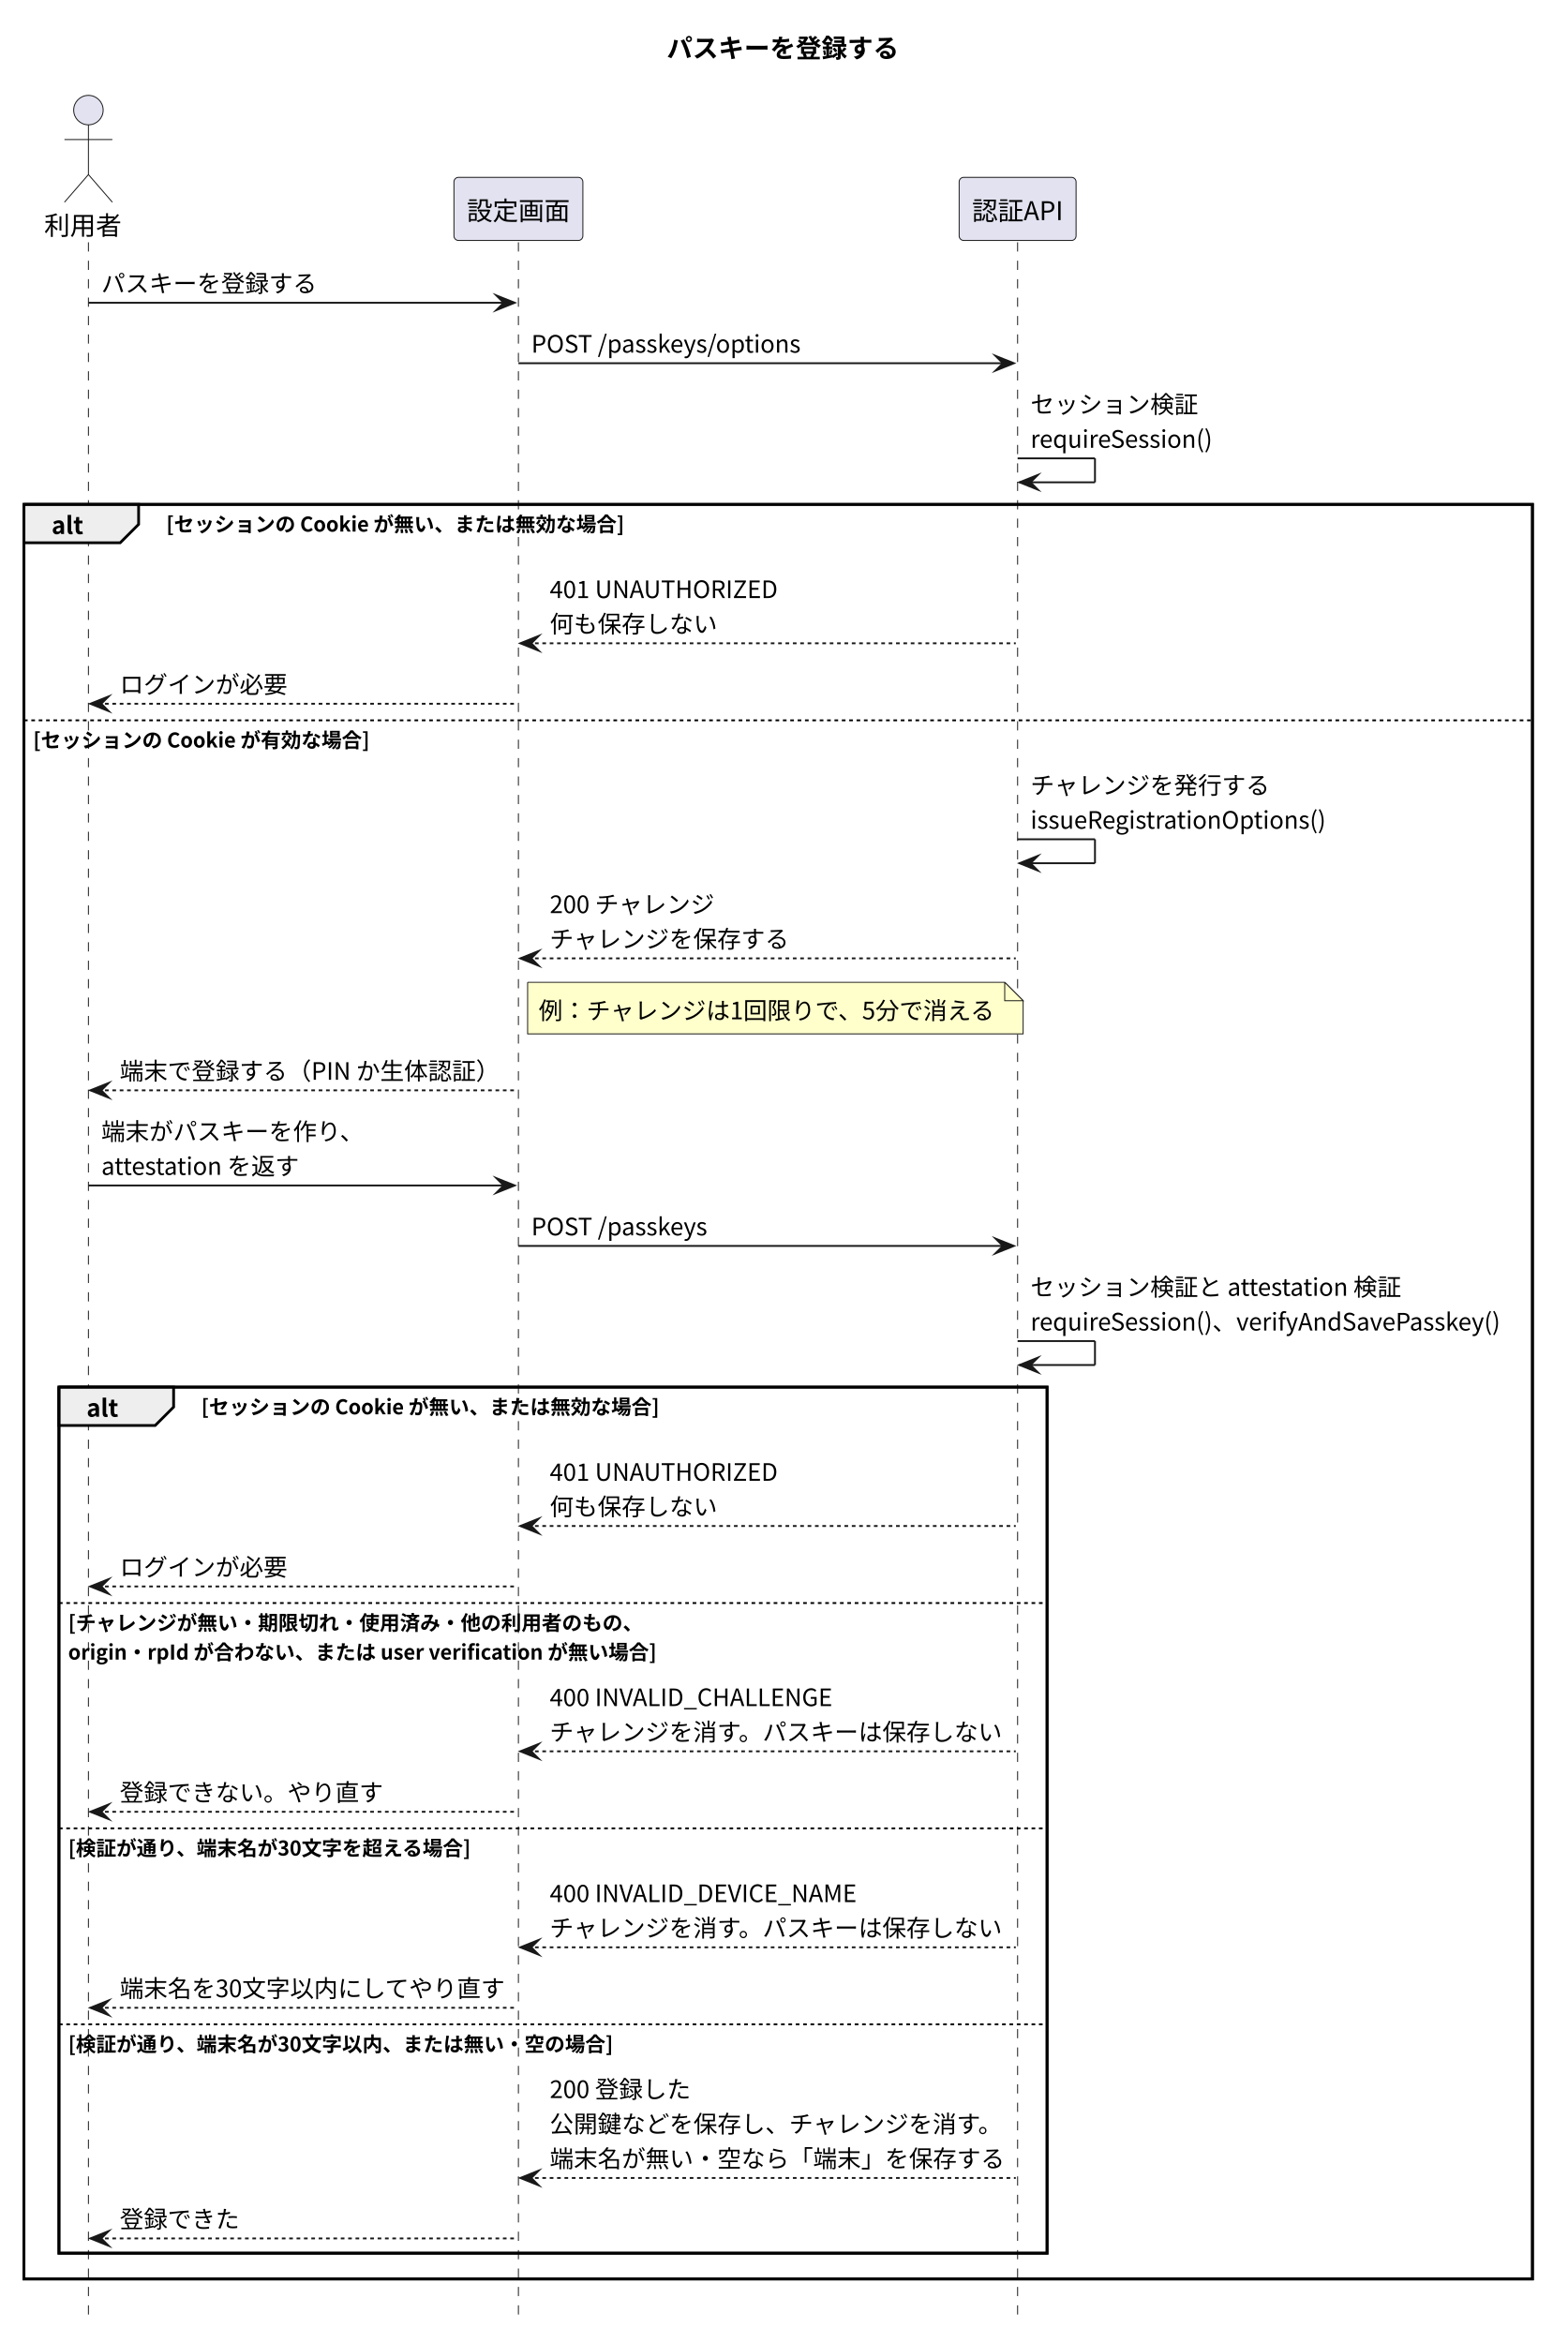
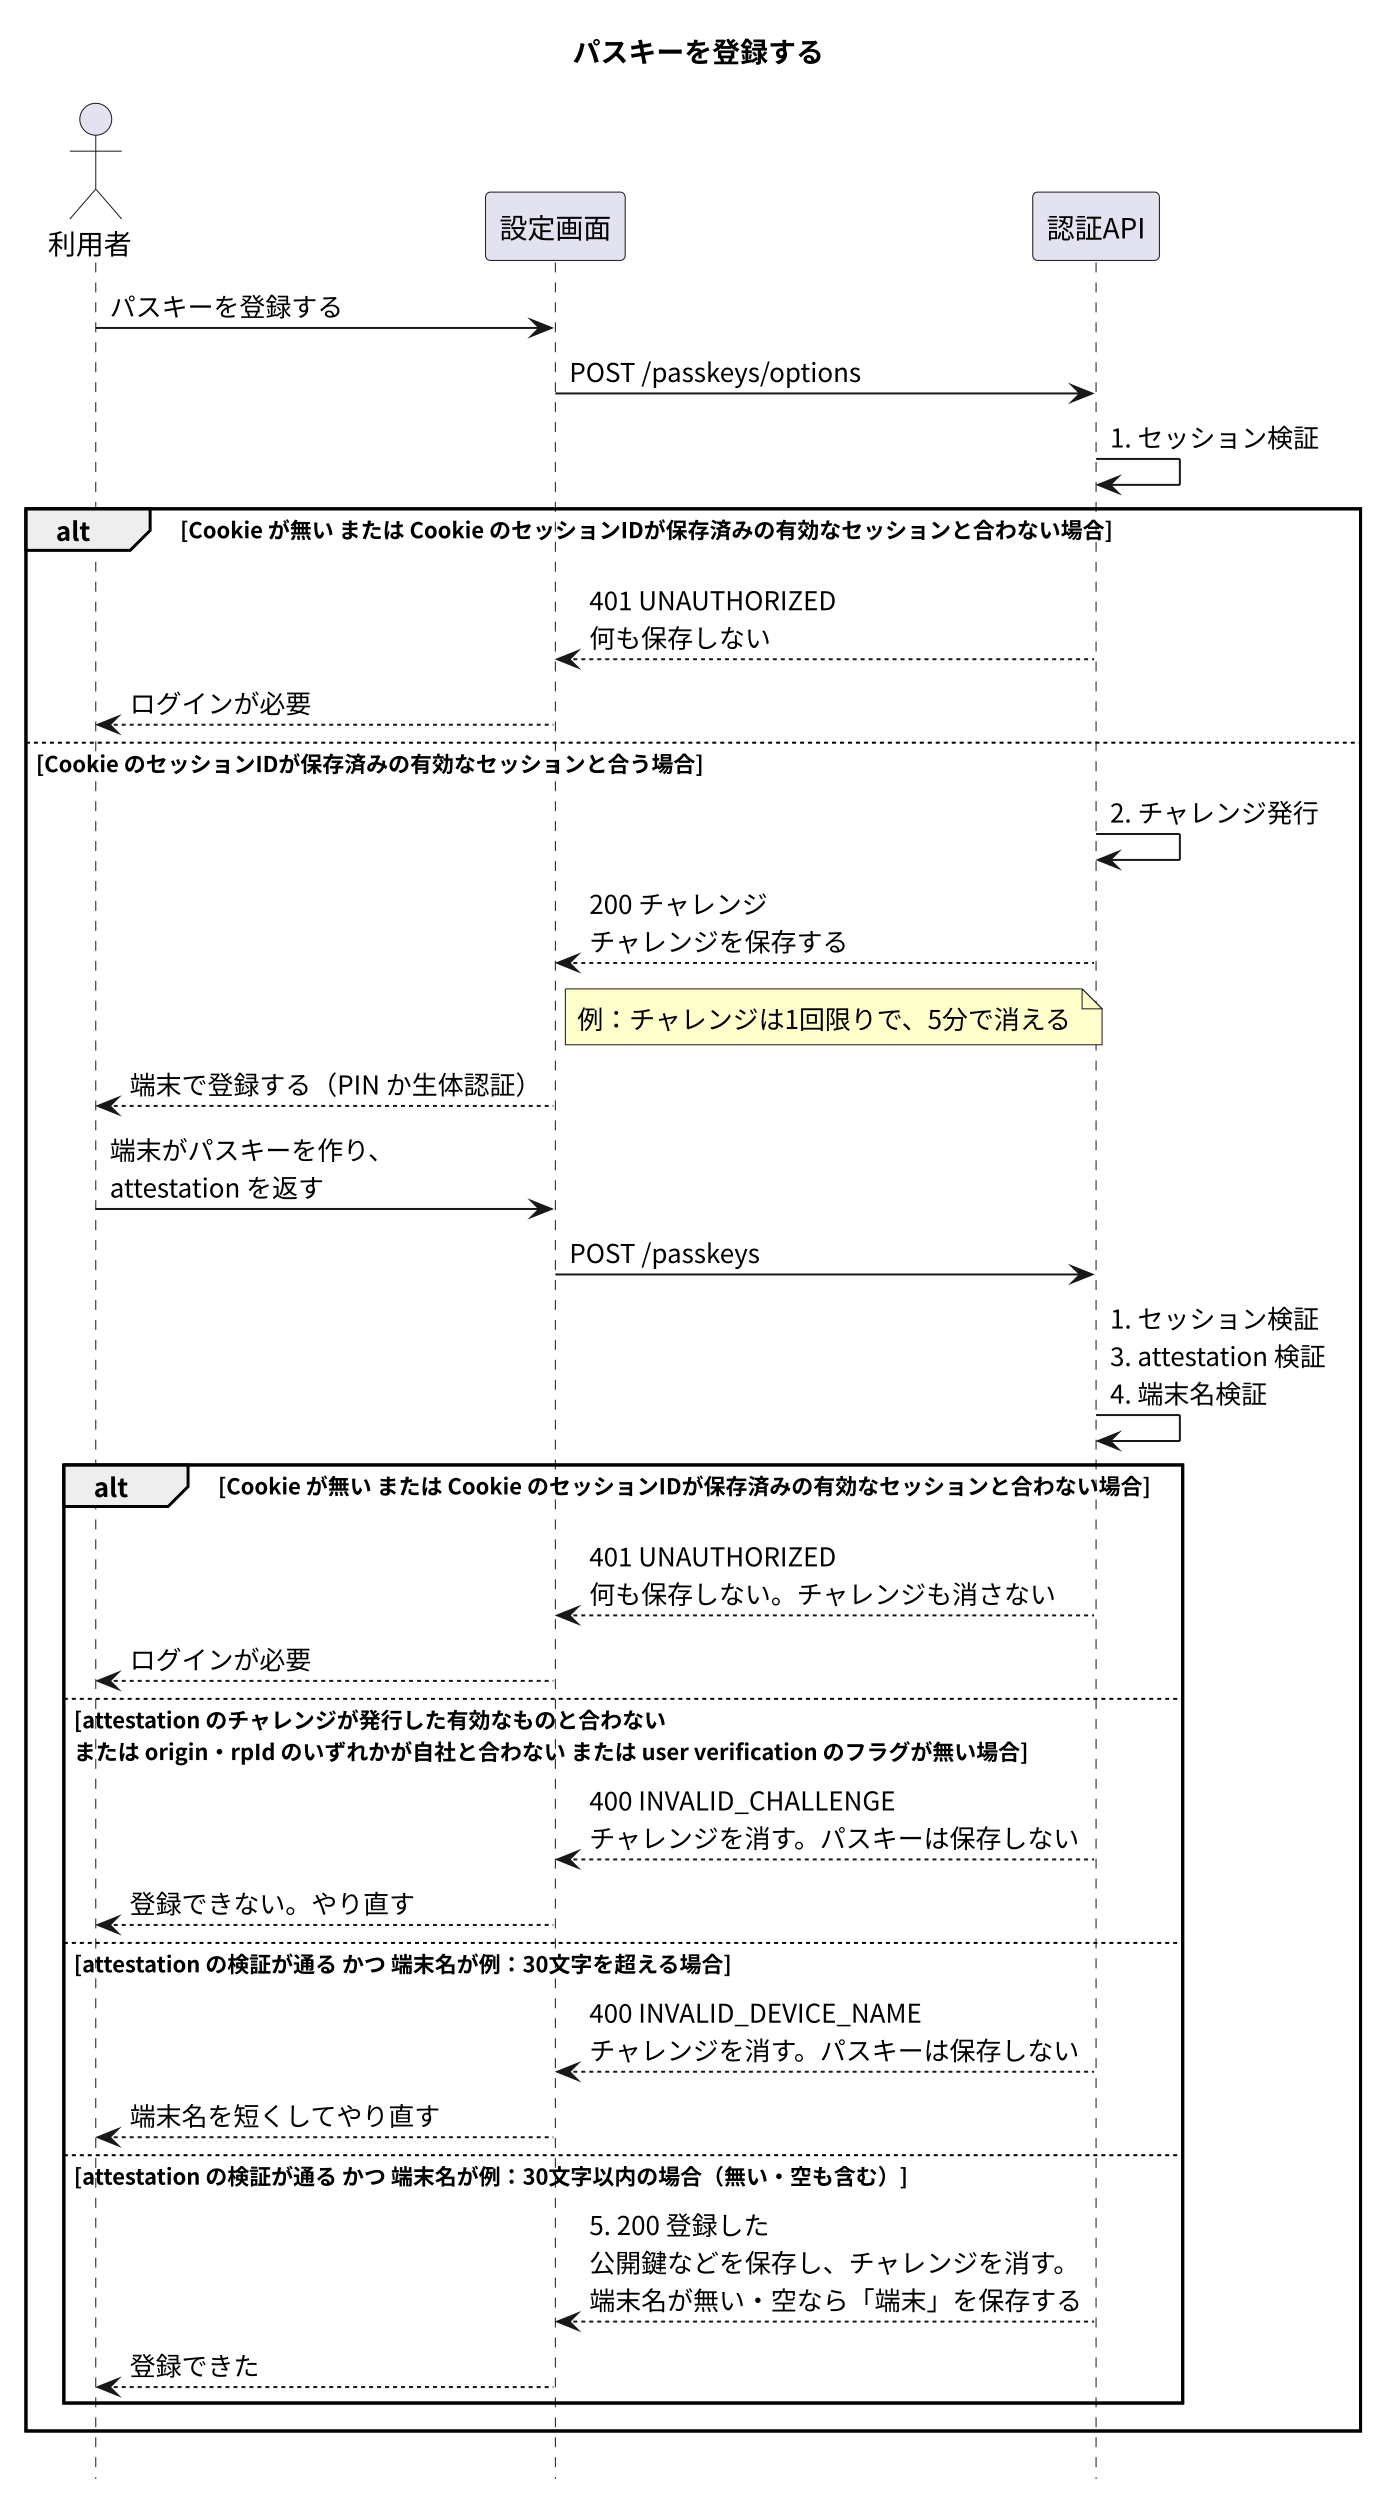
- <svg xmlns="http://www.w3.org/2000/svg" version="1.1" data-diagram-type="SEQUENCE" style="width:851px;height:1272px;background:#FFFFFF;" width="851px" height="1272px" viewBox="0 0 851 1272" zoomAndPan="magnify" preserveAspectRatio="none" contentStyleType="text/css">
+ <svg xmlns="http://www.w3.org/2000/svg" version="1.1" data-diagram-type="SEQUENCE" style="width:701px;height:1253px;background:#FFFFFF;" width="701px" height="1253px" viewBox="0 0 701 1253" zoomAndPan="magnify" preserveAspectRatio="none" contentStyleType="text/css">
  <defs />
  <g font-family="sans-serif" lengthAdjust="spacing">
    <g class="title" data-source-line="7">
-       <text x="361.961" y="31.24" fill="#000" font-size="14" textLength="125.999" font-weight="700" font-family="'Noto Sans CJK JP'">パスキーを登録する</text>
+       <text x="286.957" y="31.24" fill="#000" font-size="14" textLength="125.999" font-weight="700" font-family="'Noto Sans CJK JP'">パスキーを登録する</text>
    </g>
-     <rect x="13" y="273.84" width="818.921" height="963.392" fill="none" style="stroke:#000;stroke-width:1.5;" />
-     <rect x="32" y="753.056" width="536.431" height="470.176" fill="none" style="stroke:#000;stroke-width:1.5;" />
+     <rect x="13" y="255.016" width="668.914" height="963.392" fill="none" style="stroke:#000;stroke-width:1.5;" />
+     <rect x="32" y="734.232" width="560.77" height="470.176" fill="none" style="stroke:#000;stroke-width:1.5;" />
    <g class="participant-lifeline" data-qualified-name="User" data-entity-uid="part1" id="part1-lifeline" data-source-line="9">
      <g>
-         <rect x="44.5" y="131.544" width="8" height="1129.688" fill="#000" fill-opacity="0" />
-         <line x1="48" y1="131.544" x2="48" y2="1261.232" style="stroke:#181818;stroke-width:0.5;stroke-dasharray:5,5;" />
+         <rect x="44.5" y="131.544" width="8" height="1110.864" fill="#000" fill-opacity="0" />
+         <line x1="48" y1="131.544" x2="48" y2="1242.408" style="stroke:#181818;stroke-width:0.5;stroke-dasharray:5,5;" />
      </g>
    </g>
    <g class="participant-lifeline" data-qualified-name="Screen" data-entity-uid="part2" id="part2-lifeline" data-source-line="10">
      <g>
-         <rect x="277.93" y="131.544" width="8" height="1129.688" fill="#000" fill-opacity="0" />
-         <line x1="281.43" y1="131.544" x2="281.43" y2="1261.232" style="stroke:#181818;stroke-width:0.5;stroke-dasharray:5,5;" />
+         <rect x="274.849" y="131.544" width="8" height="1110.864" fill="#000" fill-opacity="0" />
+         <line x1="278.349" y1="131.544" x2="278.349" y2="1242.408" style="stroke:#181818;stroke-width:0.5;stroke-dasharray:5,5;" />
      </g>
    </g>
    <g class="participant-lifeline" data-qualified-name="API" data-entity-uid="part3" id="part3-lifeline" data-source-line="11">
      <g>
-         <rect x="548.931" y="131.544" width="8" height="1129.688" fill="#000" fill-opacity="0" />
-         <line x1="552.431" y1="131.544" x2="552.431" y2="1261.232" style="stroke:#181818;stroke-width:0.5;stroke-dasharray:5,5;" />
+         <rect x="545.85" y="131.544" width="8" height="1110.864" fill="#000" fill-opacity="0" />
+         <line x1="549.35" y1="131.544" x2="549.35" y2="1242.408" style="stroke:#181818;stroke-width:0.5;stroke-dasharray:5,5;" />
      </g>
    </g>
    <g class="participant participant-head" data-qualified-name="User" data-entity-uid="part1" id="part1-head" data-source-line="9">
      <text x="24" y="127.512" fill="#000" font-size="14" textLength="42" font-family="'Noto Sans CJK JP'">利用者</text>
      <ellipse cx="48" cy="59.772" rx="8" ry="8" fill="#E2E2F0" style="stroke:#181818;stroke-width:0.5;" />
      <path d="M48,67.772 L48,94.772 M35,75.772 L61,75.772 M48,94.772 L35,109.772 M48,94.772 L61,109.772" style="stroke:#181818;stroke-width:0.5;" fill="none" />
    </g>
    <g class="participant participant-head" data-qualified-name="Screen" data-entity-uid="part2" id="part2-head" data-source-line="10">
-       <rect x="246.43" y="96.272" width="70" height="34.272" fill="#E2E2F0" style="stroke:#181818;stroke-width:0.5;" rx="2.5" ry="2.5" />
-       <text x="253.43" y="119.512" fill="#000" font-size="14" textLength="56" font-family="'Noto Sans CJK JP'">設定画面</text>
+       <rect x="243.349" y="96.272" width="70" height="34.272" fill="#E2E2F0" style="stroke:#181818;stroke-width:0.5;" rx="2.5" ry="2.5" />
+       <text x="250.349" y="119.512" fill="#000" font-size="14" textLength="56" font-family="'Noto Sans CJK JP'">設定画面</text>
    </g>
    <g class="participant participant-head" data-qualified-name="API" data-entity-uid="part3" id="part3-head" data-source-line="11">
-       <rect x="520.693" y="96.272" width="63.476" height="34.272" fill="#E2E2F0" style="stroke:#181818;stroke-width:0.5;" rx="2.5" ry="2.5" />
-       <text x="527.693" y="119.512" fill="#000" font-size="14" textLength="49.476" font-family="'Noto Sans CJK JP'">認証API</text>
+       <rect x="517.612" y="96.272" width="63.476" height="34.272" fill="#E2E2F0" style="stroke:#181818;stroke-width:0.5;" rx="2.5" ry="2.5" />
+       <text x="524.612" y="119.512" fill="#000" font-size="14" textLength="49.476" font-family="'Noto Sans CJK JP'">認証API</text>
    </g>
    <g class="message" data-entity-1="part1" data-entity-2="part2" id="msg1" data-source-line="13">
-       <polygon points="269.43,160.368,279.43,164.368,269.43,168.368,273.43,164.368" fill="#181818" style="stroke:#181818;stroke-width:1;stroke-linejoin:miter;stroke-miterlimit:10;" />
-       <line x1="48" y1="164.368" x2="275.43" y2="164.368" style="stroke:#181818;stroke-width:1;" />
+       <polygon points="266.349,160.368,276.349,164.368,266.349,168.368,270.349,164.368" fill="#181818" style="stroke:#181818;stroke-width:1;stroke-linejoin:miter;stroke-miterlimit:10;" />
+       <line x1="48" y1="164.368" x2="272.349" y2="164.368" style="stroke:#181818;stroke-width:1;" />
      <text x="55" y="158.624" fill="#000" font-size="13" textLength="117" font-family="'Noto Sans CJK JP'">パスキーを登録する</text>
    </g>
    <g class="message" data-entity-1="part2" data-entity-2="part3" id="msg2" data-source-line="14">
-       <polygon points="540.431,193.192,550.431,197.192,540.431,201.192,544.431,197.192" fill="#181818" style="stroke:#181818;stroke-width:1;stroke-linejoin:miter;stroke-miterlimit:10;" />
-       <line x1="281.43" y1="197.192" x2="546.431" y2="197.192" style="stroke:#181818;stroke-width:1;" />
-       <text x="288.43" y="191.448" fill="#000" font-size="13" textLength="147.602" font-family="'Noto Sans CJK JP'">POST /passkeys/options</text>
+       <polygon points="537.35,193.192,547.35,197.192,537.35,201.192,541.35,197.192" fill="#181818" style="stroke:#181818;stroke-width:1;stroke-linejoin:miter;stroke-miterlimit:10;" />
+       <line x1="278.349" y1="197.192" x2="543.35" y2="197.192" style="stroke:#181818;stroke-width:1;" />
+       <text x="285.349" y="191.448" fill="#000" font-size="13" textLength="147.602" font-family="'Noto Sans CJK JP'">POST /passkeys/options</text>
    </g>
    <g class="message" data-entity-1="part3" data-entity-2="part3" id="msg3" data-source-line="15">
-       <line x1="552.431" y1="248.84" x2="594.431" y2="248.84" style="stroke:#181818;stroke-width:1;" />
-       <line x1="594.431" y1="248.84" x2="594.431" y2="261.84" style="stroke:#181818;stroke-width:1;" />
-       <line x1="553.431" y1="261.84" x2="594.431" y2="261.84" style="stroke:#181818;stroke-width:1;" />
-       <polygon points="563.431,257.84,553.431,261.84,563.431,265.84,559.431,261.84" fill="#181818" style="stroke:#181818;stroke-width:1;stroke-linejoin:miter;stroke-miterlimit:10;" />
-       <text x="559.431" y="224.272" fill="#000" font-size="13" textLength="91" font-family="'Noto Sans CJK JP'">セッション検証</text>
-       <text x="559.431" y="243.096" fill="#000" font-size="13" textLength="99.307" font-family="'Noto Sans CJK JP'">requireSession()</text>
+       <line x1="549.35" y1="230.016" x2="591.35" y2="230.016" style="stroke:#181818;stroke-width:1;" />
+       <line x1="591.35" y1="230.016" x2="591.35" y2="243.016" style="stroke:#181818;stroke-width:1;" />
+       <line x1="550.35" y1="243.016" x2="591.35" y2="243.016" style="stroke:#181818;stroke-width:1;" />
+       <polygon points="560.35,239.016,550.35,243.016,560.35,247.016,556.35,243.016" fill="#181818" style="stroke:#181818;stroke-width:1;stroke-linejoin:miter;stroke-miterlimit:10;" />
+       <text x="556.35" y="224.272" fill="#000" font-size="13" textLength="104.741" font-family="'Noto Sans CJK JP'">1. セッション検証</text>
    </g>
-     <path d="M13,273.84 L75.251,273.84 L75.251,284.664 L65.251,294.664 L13,294.664 L13,273.84" style="stroke:#000;stroke-width:1.5;" fill="#EEE" />
-     <rect x="13" y="273.84" width="818.921" height="963.392" fill="none" style="stroke:#000;stroke-width:1.5;" />
-     <text x="28" y="289.92" fill="#000" font-size="13" textLength="17.251" font-weight="700" font-family="'Noto Sans CJK JP'">alt</text>
-     <text x="90.251" y="288.6" fill="#000" font-size="11" textLength="248.675" font-weight="700" font-family="'Noto Sans CJK JP'">[セッションの Cookie が無い、または無効な場合]</text>
+     <path d="M13,255.016 L75.251,255.016 L75.251,265.84 L65.251,275.84 L13,275.84 L13,255.016" style="stroke:#000;stroke-width:1.5;" fill="#EEE" />
+     <rect x="13" y="255.016" width="668.914" height="963.392" fill="none" style="stroke:#000;stroke-width:1.5;" />
+     <text x="28" y="271.096" fill="#000" font-size="13" textLength="17.251" font-weight="700" font-family="'Noto Sans CJK JP'">alt</text>
+     <text x="90.251" y="269.776" fill="#000" font-size="11" textLength="467.519" font-weight="700" font-family="'Noto Sans CJK JP'">[Cookie が無い または Cookie のセッションIDが保存済みの有効なセッションと合わない場合]</text>
    <g class="message" data-entity-1="part3" data-entity-2="part2" id="msg4" data-source-line="17">
-       <polygon points="292.43,345.24,282.43,349.24,292.43,353.24,288.43,349.24" fill="#181818" style="stroke:#181818;stroke-width:1;stroke-linejoin:miter;stroke-miterlimit:10;" />
-       <line x1="286.43" y1="349.24" x2="551.431" y2="349.24" style="stroke:#181818;stroke-width:1;stroke-dasharray:2,2;" />
-       <text x="298.43" y="324.672" fill="#000" font-size="13" textLength="124.007" font-family="'Noto Sans CJK JP'">401 UNAUTHORIZED</text>
-       <text x="298.43" y="343.496" fill="#000" font-size="13" textLength="91" font-family="'Noto Sans CJK JP'">何も保存しない</text>
+       <polygon points="289.349,326.416,279.349,330.416,289.349,334.416,285.349,330.416" fill="#181818" style="stroke:#181818;stroke-width:1;stroke-linejoin:miter;stroke-miterlimit:10;" />
+       <line x1="283.349" y1="330.416" x2="548.35" y2="330.416" style="stroke:#181818;stroke-width:1;stroke-dasharray:2,2;" />
+       <text x="295.349" y="305.848" fill="#000" font-size="13" textLength="124.007" font-family="'Noto Sans CJK JP'">401 UNAUTHORIZED</text>
+       <text x="295.349" y="324.672" fill="#000" font-size="13" textLength="91" font-family="'Noto Sans CJK JP'">何も保存しない</text>
    </g>
    <g class="message" data-entity-1="part2" data-entity-2="part1" id="msg5" data-source-line="18">
-       <polygon points="59,378.064,49,382.064,59,386.064,55,382.064" fill="#181818" style="stroke:#181818;stroke-width:1;stroke-linejoin:miter;stroke-miterlimit:10;" />
-       <line x1="53" y1="382.064" x2="280.43" y2="382.064" style="stroke:#181818;stroke-width:1;stroke-dasharray:2,2;" />
-       <text x="65" y="376.32" fill="#000" font-size="13" textLength="91" font-family="'Noto Sans CJK JP'">ログインが必要</text>
+       <polygon points="59,359.24,49,363.24,59,367.24,55,363.24" fill="#181818" style="stroke:#181818;stroke-width:1;stroke-linejoin:miter;stroke-miterlimit:10;" />
+       <line x1="53" y1="363.24" x2="277.349" y2="363.24" style="stroke:#181818;stroke-width:1;stroke-dasharray:2,2;" />
+       <text x="65" y="357.496" fill="#000" font-size="13" textLength="91" font-family="'Noto Sans CJK JP'">ログインが必要</text>
    </g>
-     <line x1="13" y1="391.064" x2="831.921" y2="391.064" style="stroke:#000;stroke-width:1;stroke-dasharray:2,2;" />
-     <text x="18" y="405.824" fill="#000" font-size="11" textLength="182.676" font-weight="700" font-family="'Noto Sans CJK JP'">[セッションの Cookie が有効な場合]</text>
+     <line x1="13" y1="372.24" x2="681.914" y2="372.24" style="stroke:#000;stroke-width:1;stroke-dasharray:2,2;" />
+     <text x="18" y="387" fill="#000" font-size="11" textLength="334.662" font-weight="700" font-family="'Noto Sans CJK JP'">[Cookie のセッションIDが保存済みの有効なセッションと合う場合]</text>
    <g class="message" data-entity-1="part3" data-entity-2="part3" id="msg6" data-source-line="20">
-       <line x1="552.431" y1="455.64" x2="594.431" y2="455.64" style="stroke:#181818;stroke-width:1;" />
-       <line x1="594.431" y1="455.64" x2="594.431" y2="468.64" style="stroke:#181818;stroke-width:1;" />
-       <line x1="553.431" y1="468.64" x2="594.431" y2="468.64" style="stroke:#181818;stroke-width:1;" />
-       <polygon points="563.431,464.64,553.431,468.64,563.431,472.64,559.431,468.64" fill="#181818" style="stroke:#181818;stroke-width:1;stroke-linejoin:miter;stroke-miterlimit:10;" />
-       <text x="559.431" y="431.072" fill="#000" font-size="13" textLength="130" font-family="'Noto Sans CJK JP'">チャレンジを発行する</text>
-       <text x="559.431" y="449.896" fill="#000" font-size="13" textLength="161.694" font-family="'Noto Sans CJK JP'">issueRegistrationOptions()</text>
+       <line x1="549.35" y1="417.992" x2="591.35" y2="417.992" style="stroke:#181818;stroke-width:1;" />
+       <line x1="591.35" y1="417.992" x2="591.35" y2="430.992" style="stroke:#181818;stroke-width:1;" />
+       <line x1="550.35" y1="430.992" x2="591.35" y2="430.992" style="stroke:#181818;stroke-width:1;" />
+       <polygon points="560.35,426.992,550.35,430.992,560.35,434.992,556.35,430.992" fill="#181818" style="stroke:#181818;stroke-width:1;stroke-linejoin:miter;stroke-miterlimit:10;" />
+       <text x="556.35" y="412.248" fill="#000" font-size="13" textLength="104.741" font-family="'Noto Sans CJK JP'">2. チャレンジ発行</text>
    </g>
    <g class="message" data-entity-1="part3" data-entity-2="part2" id="msg7" data-source-line="21">
-       <polygon points="292.43,516.288,282.43,520.288,292.43,524.288,288.43,520.288" fill="#181818" style="stroke:#181818;stroke-width:1;stroke-linejoin:miter;stroke-miterlimit:10;" />
-       <line x1="286.43" y1="520.288" x2="551.431" y2="520.288" style="stroke:#181818;stroke-width:1;stroke-dasharray:2,2;" />
-       <text x="298.43" y="495.72" fill="#000" font-size="13" textLength="89.557" font-family="'Noto Sans CJK JP'">200 チャレンジ</text>
-       <text x="298.43" y="514.544" fill="#000" font-size="13" textLength="130" font-family="'Noto Sans CJK JP'">チャレンジを保存する</text>
+       <polygon points="289.349,478.64,279.349,482.64,289.349,486.64,285.349,482.64" fill="#181818" style="stroke:#181818;stroke-width:1;stroke-linejoin:miter;stroke-miterlimit:10;" />
+       <line x1="283.349" y1="482.64" x2="548.35" y2="482.64" style="stroke:#181818;stroke-width:1;stroke-dasharray:2,2;" />
+       <text x="295.349" y="458.072" fill="#000" font-size="13" textLength="89.557" font-family="'Noto Sans CJK JP'">200 チャレンジ</text>
+       <text x="295.349" y="476.896" fill="#000" font-size="13" textLength="130" font-family="'Noto Sans CJK JP'">チャレンジを保存する</text>
    </g>
-     <path d="M286.43,533.288 L286.43,561.288 L555.43,561.288 L555.43,543.288 L545.43,533.288 L286.43,533.288" style="stroke:#181818;stroke-width:0.5;" fill="#FFC" />
-     <path d="M545.43,533.288 L545.43,543.288 L555.43,543.288 L545.43,533.288" style="stroke:#181818;stroke-width:0.5;" fill="#FFC" />
-     <text x="292.43" y="553.368" fill="#000" font-size="13" textLength="248.43" font-family="'Noto Sans CJK JP'">例：チャレンジは1回限りで、5分で消える</text>
+     <path d="M283.349,495.64 L283.349,523.64 L552.349,523.64 L552.349,505.64 L542.349,495.64 L283.349,495.64" style="stroke:#181818;stroke-width:0.5;" fill="#FFC" />
+     <path d="M542.349,495.64 L542.349,505.64 L552.349,505.64 L542.349,495.64" style="stroke:#181818;stroke-width:0.5;" fill="#FFC" />
+     <text x="289.349" y="515.72" fill="#000" font-size="13" textLength="248.43" font-family="'Noto Sans CJK JP'">例：チャレンジは1回限りで、5分で消える</text>
    <g class="message" data-entity-1="part2" data-entity-2="part1" id="msg8" data-source-line="23">
-       <polygon points="59,587.936,49,591.936,59,595.936,55,591.936" fill="#181818" style="stroke:#181818;stroke-width:1;stroke-linejoin:miter;stroke-miterlimit:10;" />
-       <line x1="53" y1="591.936" x2="280.43" y2="591.936" style="stroke:#181818;stroke-width:1;stroke-dasharray:2,2;" />
-       <text x="65" y="586.192" fill="#000" font-size="13" textLength="206.349" font-family="'Noto Sans CJK JP'">端末で登録する（PIN か生体認証）</text>
+       <polygon points="59,550.288,49,554.288,59,558.288,55,554.288" fill="#181818" style="stroke:#181818;stroke-width:1;stroke-linejoin:miter;stroke-miterlimit:10;" />
+       <line x1="53" y1="554.288" x2="277.349" y2="554.288" style="stroke:#181818;stroke-width:1;stroke-dasharray:2,2;" />
+       <text x="65" y="548.544" fill="#000" font-size="13" textLength="206.349" font-family="'Noto Sans CJK JP'">端末で登録する（PIN か生体認証）</text>
    </g>
    <g class="message" data-entity-1="part1" data-entity-2="part2" id="msg9" data-source-line="24">
-       <polygon points="269.43,639.584,279.43,643.584,269.43,647.584,273.43,643.584" fill="#181818" style="stroke:#181818;stroke-width:1;stroke-linejoin:miter;stroke-miterlimit:10;" />
-       <line x1="48" y1="643.584" x2="275.43" y2="643.584" style="stroke:#181818;stroke-width:1;" />
-       <text x="55" y="619.016" fill="#000" font-size="13" textLength="143" font-family="'Noto Sans CJK JP'">端末がパスキーを作り、</text>
-       <text x="55" y="637.84" fill="#000" font-size="13" textLength="108.823" font-family="'Noto Sans CJK JP'">attestation を返す</text>
+       <polygon points="266.349,601.936,276.349,605.936,266.349,609.936,270.349,605.936" fill="#181818" style="stroke:#181818;stroke-width:1;stroke-linejoin:miter;stroke-miterlimit:10;" />
+       <line x1="48" y1="605.936" x2="272.349" y2="605.936" style="stroke:#181818;stroke-width:1;" />
+       <text x="55" y="581.368" fill="#000" font-size="13" textLength="143" font-family="'Noto Sans CJK JP'">端末がパスキーを作り、</text>
+       <text x="55" y="600.192" fill="#000" font-size="13" textLength="108.823" font-family="'Noto Sans CJK JP'">attestation を返す</text>
    </g>
    <g class="message" data-entity-1="part2" data-entity-2="part3" id="msg10" data-source-line="25">
-       <polygon points="540.431,672.408,550.431,676.408,540.431,680.408,544.431,676.408" fill="#181818" style="stroke:#181818;stroke-width:1;stroke-linejoin:miter;stroke-miterlimit:10;" />
-       <line x1="281.43" y1="676.408" x2="546.431" y2="676.408" style="stroke:#181818;stroke-width:1;" />
-       <text x="288.43" y="670.664" fill="#000" font-size="13" textLength="96.2" font-family="'Noto Sans CJK JP'">POST /passkeys</text>
+       <polygon points="537.35,634.76,547.35,638.76,537.35,642.76,541.35,638.76" fill="#181818" style="stroke:#181818;stroke-width:1;stroke-linejoin:miter;stroke-miterlimit:10;" />
+       <line x1="278.349" y1="638.76" x2="543.35" y2="638.76" style="stroke:#181818;stroke-width:1;" />
+       <text x="285.349" y="633.016" fill="#000" font-size="13" textLength="96.2" font-family="'Noto Sans CJK JP'">POST /passkeys</text>
    </g>
    <g class="message" data-entity-1="part3" data-entity-2="part3" id="msg11" data-source-line="26">
-       <line x1="552.431" y1="728.056" x2="594.431" y2="728.056" style="stroke:#181818;stroke-width:1;" />
-       <line x1="594.431" y1="728.056" x2="594.431" y2="741.056" style="stroke:#181818;stroke-width:1;" />
-       <line x1="553.431" y1="741.056" x2="594.431" y2="741.056" style="stroke:#181818;stroke-width:1;" />
-       <polygon points="563.431,737.056,553.431,741.056,563.431,745.056,559.431,741.056" fill="#181818" style="stroke:#181818;stroke-width:1;stroke-linejoin:miter;stroke-miterlimit:10;" />
-       <text x="559.431" y="703.488" fill="#000" font-size="13" textLength="202.735" font-family="'Noto Sans CJK JP'">セッション検証と attestation 検証</text>
-       <text x="559.431" y="722.312" fill="#000" font-size="13" textLength="256.49" font-family="'Noto Sans CJK JP'">requireSession()、verifyAndSavePasskey()</text>
+       <line x1="549.35" y1="709.232" x2="591.35" y2="709.232" style="stroke:#181818;stroke-width:1;" />
+       <line x1="591.35" y1="709.232" x2="591.35" y2="722.232" style="stroke:#181818;stroke-width:1;" />
+       <line x1="550.35" y1="722.232" x2="591.35" y2="722.232" style="stroke:#181818;stroke-width:1;" />
+       <polygon points="560.35,718.232,550.35,722.232,560.35,726.232,556.35,722.232" fill="#181818" style="stroke:#181818;stroke-width:1;stroke-linejoin:miter;stroke-miterlimit:10;" />
+       <text x="556.35" y="665.84" fill="#000" font-size="13" textLength="104.741" font-family="'Noto Sans CJK JP'">1. セッション検証</text>
+       <text x="556.35" y="684.664" fill="#000" font-size="13" textLength="109.564" font-family="'Noto Sans CJK JP'">3. attestation 検証</text>
+       <text x="556.35" y="703.488" fill="#000" font-size="13" textLength="78.741" font-family="'Noto Sans CJK JP'">4. 端末名検証</text>
    </g>
-     <path d="M32,753.056 L94.251,753.056 L94.251,763.88 L84.251,773.88 L32,773.88 L32,753.056" style="stroke:#000;stroke-width:1.5;" fill="#EEE" />
-     <rect x="32" y="753.056" width="536.431" height="470.176" fill="none" style="stroke:#000;stroke-width:1.5;" />
-     <text x="47" y="769.136" fill="#000" font-size="13" textLength="17.251" font-weight="700" font-family="'Noto Sans CJK JP'">alt</text>
-     <text x="109.251" y="767.816" fill="#000" font-size="11" textLength="248.675" font-weight="700" font-family="'Noto Sans CJK JP'">[セッションの Cookie が無い、または無効な場合]</text>
+     <path d="M32,734.232 L94.251,734.232 L94.251,745.056 L84.251,755.056 L32,755.056 L32,734.232" style="stroke:#000;stroke-width:1.5;" fill="#EEE" />
+     <rect x="32" y="734.232" width="560.77" height="470.176" fill="none" style="stroke:#000;stroke-width:1.5;" />
+     <text x="47" y="750.312" fill="#000" font-size="13" textLength="17.251" font-weight="700" font-family="'Noto Sans CJK JP'">alt</text>
+     <text x="109.251" y="748.992" fill="#000" font-size="11" textLength="467.519" font-weight="700" font-family="'Noto Sans CJK JP'">[Cookie が無い または Cookie のセッションIDが保存済みの有効なセッションと合わない場合]</text>
    <g class="message" data-entity-1="part3" data-entity-2="part2" id="msg12" data-source-line="28">
-       <polygon points="292.43,824.456,282.43,828.456,292.43,832.456,288.43,828.456" fill="#181818" style="stroke:#181818;stroke-width:1;stroke-linejoin:miter;stroke-miterlimit:10;" />
-       <line x1="286.43" y1="828.456" x2="551.431" y2="828.456" style="stroke:#181818;stroke-width:1;stroke-dasharray:2,2;" />
-       <text x="298.43" y="803.888" fill="#000" font-size="13" textLength="124.007" font-family="'Noto Sans CJK JP'">401 UNAUTHORIZED</text>
-       <text x="298.43" y="822.712" fill="#000" font-size="13" textLength="91" font-family="'Noto Sans CJK JP'">何も保存しない</text>
+       <polygon points="289.349,805.632,279.349,809.632,289.349,813.632,285.349,809.632" fill="#181818" style="stroke:#181818;stroke-width:1;stroke-linejoin:miter;stroke-miterlimit:10;" />
+       <line x1="283.349" y1="809.632" x2="548.35" y2="809.632" style="stroke:#181818;stroke-width:1;stroke-dasharray:2,2;" />
+       <text x="295.349" y="785.064" fill="#000" font-size="13" textLength="124.007" font-family="'Noto Sans CJK JP'">401 UNAUTHORIZED</text>
+       <text x="295.349" y="803.888" fill="#000" font-size="13" textLength="234" font-family="'Noto Sans CJK JP'">何も保存しない。チャレンジも消さない</text>
    </g>
    <g class="message" data-entity-1="part2" data-entity-2="part1" id="msg13" data-source-line="29">
-       <polygon points="59,857.28,49,861.28,59,865.28,55,861.28" fill="#181818" style="stroke:#181818;stroke-width:1;stroke-linejoin:miter;stroke-miterlimit:10;" />
-       <line x1="53" y1="861.28" x2="280.43" y2="861.28" style="stroke:#181818;stroke-width:1;stroke-dasharray:2,2;" />
-       <text x="65" y="855.536" fill="#000" font-size="13" textLength="91" font-family="'Noto Sans CJK JP'">ログインが必要</text>
+       <polygon points="59,838.456,49,842.456,59,846.456,55,842.456" fill="#181818" style="stroke:#181818;stroke-width:1;stroke-linejoin:miter;stroke-miterlimit:10;" />
+       <line x1="53" y1="842.456" x2="277.349" y2="842.456" style="stroke:#181818;stroke-width:1;stroke-dasharray:2,2;" />
+       <text x="65" y="836.712" fill="#000" font-size="13" textLength="91" font-family="'Noto Sans CJK JP'">ログインが必要</text>
    </g>
-     <line x1="32" y1="870.28" x2="568.431" y2="870.28" style="stroke:#000;stroke-width:1;stroke-dasharray:2,2;" />
-     <text x="37" y="885.04" fill="#000" font-size="11" textLength="312.156" font-weight="700" font-family="'Noto Sans CJK JP'">[チャレンジが無い・期限切れ・使用済み・他の利用者のもの、</text>
-     <text x="37" y="900.968" fill="#000" font-size="11" textLength="319.878" font-weight="700" font-family="'Noto Sans CJK JP'">origin・rpId が合わない、または user verification が無い場合]</text>
+     <line x1="32" y1="851.456" x2="592.77" y2="851.456" style="stroke:#000;stroke-width:1;stroke-dasharray:2,2;" />
+     <text x="37" y="866.216" fill="#000" font-size="11" textLength="298.296" font-weight="700" font-family="'Noto Sans CJK JP'">[attestation のチャレンジが発行した有効なものと合わない</text>
+     <text x="37" y="882.144" fill="#000" font-size="11" textLength="478.871" font-weight="700" font-family="'Noto Sans CJK JP'">または origin・rpId のいずれかが自社と合わない または user verification のフラグが無い場合]</text>
    <g class="message" data-entity-1="part3" data-entity-2="part2" id="msg14" data-source-line="31">
-       <polygon points="292.43,946.784,282.43,950.784,292.43,954.784,288.43,950.784" fill="#181818" style="stroke:#181818;stroke-width:1;stroke-linejoin:miter;stroke-miterlimit:10;" />
-       <line x1="286.43" y1="950.784" x2="551.431" y2="950.784" style="stroke:#181818;stroke-width:1;stroke-dasharray:2,2;" />
-       <text x="298.43" y="926.216" fill="#000" font-size="13" textLength="153.673" font-family="'Noto Sans CJK JP'">400 INVALID_CHALLENGE</text>
-       <text x="298.43" y="945.04" fill="#000" font-size="13" textLength="247" font-family="'Noto Sans CJK JP'">チャレンジを消す。パスキーは保存しない</text>
+       <polygon points="289.349,927.96,279.349,931.96,289.349,935.96,285.349,931.96" fill="#181818" style="stroke:#181818;stroke-width:1;stroke-linejoin:miter;stroke-miterlimit:10;" />
+       <line x1="283.349" y1="931.96" x2="548.35" y2="931.96" style="stroke:#181818;stroke-width:1;stroke-dasharray:2,2;" />
+       <text x="295.349" y="907.392" fill="#000" font-size="13" textLength="153.673" font-family="'Noto Sans CJK JP'">400 INVALID_CHALLENGE</text>
+       <text x="295.349" y="926.216" fill="#000" font-size="13" textLength="247" font-family="'Noto Sans CJK JP'">チャレンジを消す。パスキーは保存しない</text>
    </g>
    <g class="message" data-entity-1="part2" data-entity-2="part1" id="msg15" data-source-line="32">
-       <polygon points="59,979.608,49,983.608,59,987.608,55,983.608" fill="#181818" style="stroke:#181818;stroke-width:1;stroke-linejoin:miter;stroke-miterlimit:10;" />
-       <line x1="53" y1="983.608" x2="280.43" y2="983.608" style="stroke:#181818;stroke-width:1;stroke-dasharray:2,2;" />
-       <text x="65" y="977.864" fill="#000" font-size="13" textLength="143" font-family="'Noto Sans CJK JP'">登録できない。やり直す</text>
+       <polygon points="59,960.784,49,964.784,59,968.784,55,964.784" fill="#181818" style="stroke:#181818;stroke-width:1;stroke-linejoin:miter;stroke-miterlimit:10;" />
+       <line x1="53" y1="964.784" x2="277.349" y2="964.784" style="stroke:#181818;stroke-width:1;stroke-dasharray:2,2;" />
+       <text x="65" y="959.04" fill="#000" font-size="13" textLength="143" font-family="'Noto Sans CJK JP'">登録できない。やり直す</text>
    </g>
-     <line x1="32" y1="992.608" x2="568.431" y2="992.608" style="stroke:#000;stroke-width:1;stroke-dasharray:2,2;" />
-     <text x="37" y="1007.368" fill="#000" font-size="11" textLength="219.294" font-weight="700" font-family="'Noto Sans CJK JP'">[検証が通り、端末名が30文字を超える場合]</text>
+     <line x1="32" y1="973.784" x2="592.77" y2="973.784" style="stroke:#000;stroke-width:1;stroke-dasharray:2,2;" />
+     <text x="37" y="988.544" fill="#000" font-size="11" textLength="331.428" font-weight="700" font-family="'Noto Sans CJK JP'">[attestation の検証が通る かつ 端末名が例：30文字を超える場合]</text>
    <g class="message" data-entity-1="part3" data-entity-2="part2" id="msg16" data-source-line="34">
-       <polygon points="292.43,1053.184,282.43,1057.184,292.43,1061.184,288.43,1057.184" fill="#181818" style="stroke:#181818;stroke-width:1;stroke-linejoin:miter;stroke-miterlimit:10;" />
-       <line x1="286.43" y1="1057.184" x2="551.431" y2="1057.184" style="stroke:#181818;stroke-width:1;stroke-dasharray:2,2;" />
-       <text x="298.43" y="1032.616" fill="#000" font-size="13" textLength="166.842" font-family="'Noto Sans CJK JP'">400 INVALID_DEVICE_NAME</text>
-       <text x="298.43" y="1051.44" fill="#000" font-size="13" textLength="247" font-family="'Noto Sans CJK JP'">チャレンジを消す。パスキーは保存しない</text>
+       <polygon points="289.349,1034.36,279.349,1038.36,289.349,1042.36,285.349,1038.36" fill="#181818" style="stroke:#181818;stroke-width:1;stroke-linejoin:miter;stroke-miterlimit:10;" />
+       <line x1="283.349" y1="1038.36" x2="548.35" y2="1038.36" style="stroke:#181818;stroke-width:1;stroke-dasharray:2,2;" />
+       <text x="295.349" y="1013.792" fill="#000" font-size="13" textLength="166.842" font-family="'Noto Sans CJK JP'">400 INVALID_DEVICE_NAME</text>
+       <text x="295.349" y="1032.616" fill="#000" font-size="13" textLength="247" font-family="'Noto Sans CJK JP'">チャレンジを消す。パスキーは保存しない</text>
    </g>
    <g class="message" data-entity-1="part2" data-entity-2="part1" id="msg17" data-source-line="35">
-       <polygon points="59,1086.008,49,1090.008,59,1094.008,55,1090.008" fill="#181818" style="stroke:#181818;stroke-width:1;stroke-linejoin:miter;stroke-miterlimit:10;" />
-       <line x1="53" y1="1090.008" x2="280.43" y2="1090.008" style="stroke:#181818;stroke-width:1;stroke-dasharray:2,2;" />
-       <text x="65" y="1084.264" fill="#000" font-size="13" textLength="209.43" font-family="'Noto Sans CJK JP'">端末名を30文字以内にしてやり直す</text>
+       <polygon points="59,1067.184,49,1071.184,59,1075.184,55,1071.184" fill="#181818" style="stroke:#181818;stroke-width:1;stroke-linejoin:miter;stroke-miterlimit:10;" />
+       <line x1="53" y1="1071.184" x2="277.349" y2="1071.184" style="stroke:#181818;stroke-width:1;stroke-dasharray:2,2;" />
+       <text x="65" y="1065.44" fill="#000" font-size="13" textLength="156" font-family="'Noto Sans CJK JP'">端末名を短くしてやり直す</text>
    </g>
-     <line x1="32" y1="1099.008" x2="568.431" y2="1099.008" style="stroke:#000;stroke-width:1;stroke-dasharray:2,2;" />
-     <text x="37" y="1113.767" fill="#000" font-size="11" textLength="296.294" font-weight="700" font-family="'Noto Sans CJK JP'">[検証が通り、端末名が30文字以内、または無い・空の場合]</text>
+     <line x1="32" y1="1080.184" x2="592.77" y2="1080.184" style="stroke:#000;stroke-width:1;stroke-dasharray:2,2;" />
+     <text x="37" y="1094.943" fill="#000" font-size="11" textLength="419.427" font-weight="700" font-family="'Noto Sans CJK JP'">[attestation の検証が通る かつ 端末名が例：30文字以内の場合（無い・空も含む）]</text>
    <g class="message" data-entity-1="part3" data-entity-2="part2" id="msg18" data-source-line="37">
-       <polygon points="292.43,1178.408,282.43,1182.408,292.43,1186.408,288.43,1182.408" fill="#181818" style="stroke:#181818;stroke-width:1;stroke-linejoin:miter;stroke-miterlimit:10;" />
-       <line x1="286.43" y1="1182.408" x2="551.431" y2="1182.408" style="stroke:#181818;stroke-width:1;stroke-dasharray:2,2;" />
-       <text x="298.43" y="1139.015" fill="#000" font-size="13" textLength="76.557" font-family="'Noto Sans CJK JP'">200 登録した</text>
-       <text x="298.43" y="1157.84" fill="#000" font-size="13" textLength="247" font-family="'Noto Sans CJK JP'">公開鍵などを保存し、チャレンジを消す。</text>
-       <text x="298.43" y="1176.664" fill="#000" font-size="13" textLength="247" font-family="'Noto Sans CJK JP'">端末名が無い・空なら「端末」を保存する</text>
+       <polygon points="289.349,1159.584,279.349,1163.584,289.349,1167.584,285.349,1163.584" fill="#181818" style="stroke:#181818;stroke-width:1;stroke-linejoin:miter;stroke-miterlimit:10;" />
+       <line x1="283.349" y1="1163.584" x2="548.35" y2="1163.584" style="stroke:#181818;stroke-width:1;stroke-dasharray:2,2;" />
+       <text x="295.349" y="1120.191" fill="#000" font-size="13" textLength="90.298" font-family="'Noto Sans CJK JP'">5. 200 登録した</text>
+       <text x="295.349" y="1139.015" fill="#000" font-size="13" textLength="247" font-family="'Noto Sans CJK JP'">公開鍵などを保存し、チャレンジを消す。</text>
+       <text x="295.349" y="1157.84" fill="#000" font-size="13" textLength="247" font-family="'Noto Sans CJK JP'">端末名が無い・空なら「端末」を保存する</text>
    </g>
    <g class="message" data-entity-1="part2" data-entity-2="part1" id="msg19" data-source-line="38">
-       <polygon points="59,1211.232,49,1215.232,59,1219.232,55,1215.232" fill="#181818" style="stroke:#181818;stroke-width:1;stroke-linejoin:miter;stroke-miterlimit:10;" />
-       <line x1="53" y1="1215.232" x2="280.43" y2="1215.232" style="stroke:#181818;stroke-width:1;stroke-dasharray:2,2;" />
-       <text x="65" y="1209.488" fill="#000" font-size="13" textLength="65" font-family="'Noto Sans CJK JP'">登録できた</text>
+       <polygon points="59,1192.408,49,1196.408,59,1200.408,55,1196.408" fill="#181818" style="stroke:#181818;stroke-width:1;stroke-linejoin:miter;stroke-miterlimit:10;" />
+       <line x1="53" y1="1196.408" x2="277.349" y2="1196.408" style="stroke:#181818;stroke-width:1;stroke-dasharray:2,2;" />
+       <text x="65" y="1190.664" fill="#000" font-size="13" textLength="65" font-family="'Noto Sans CJK JP'">登録できた</text>
    </g>
  </g>
</svg>
